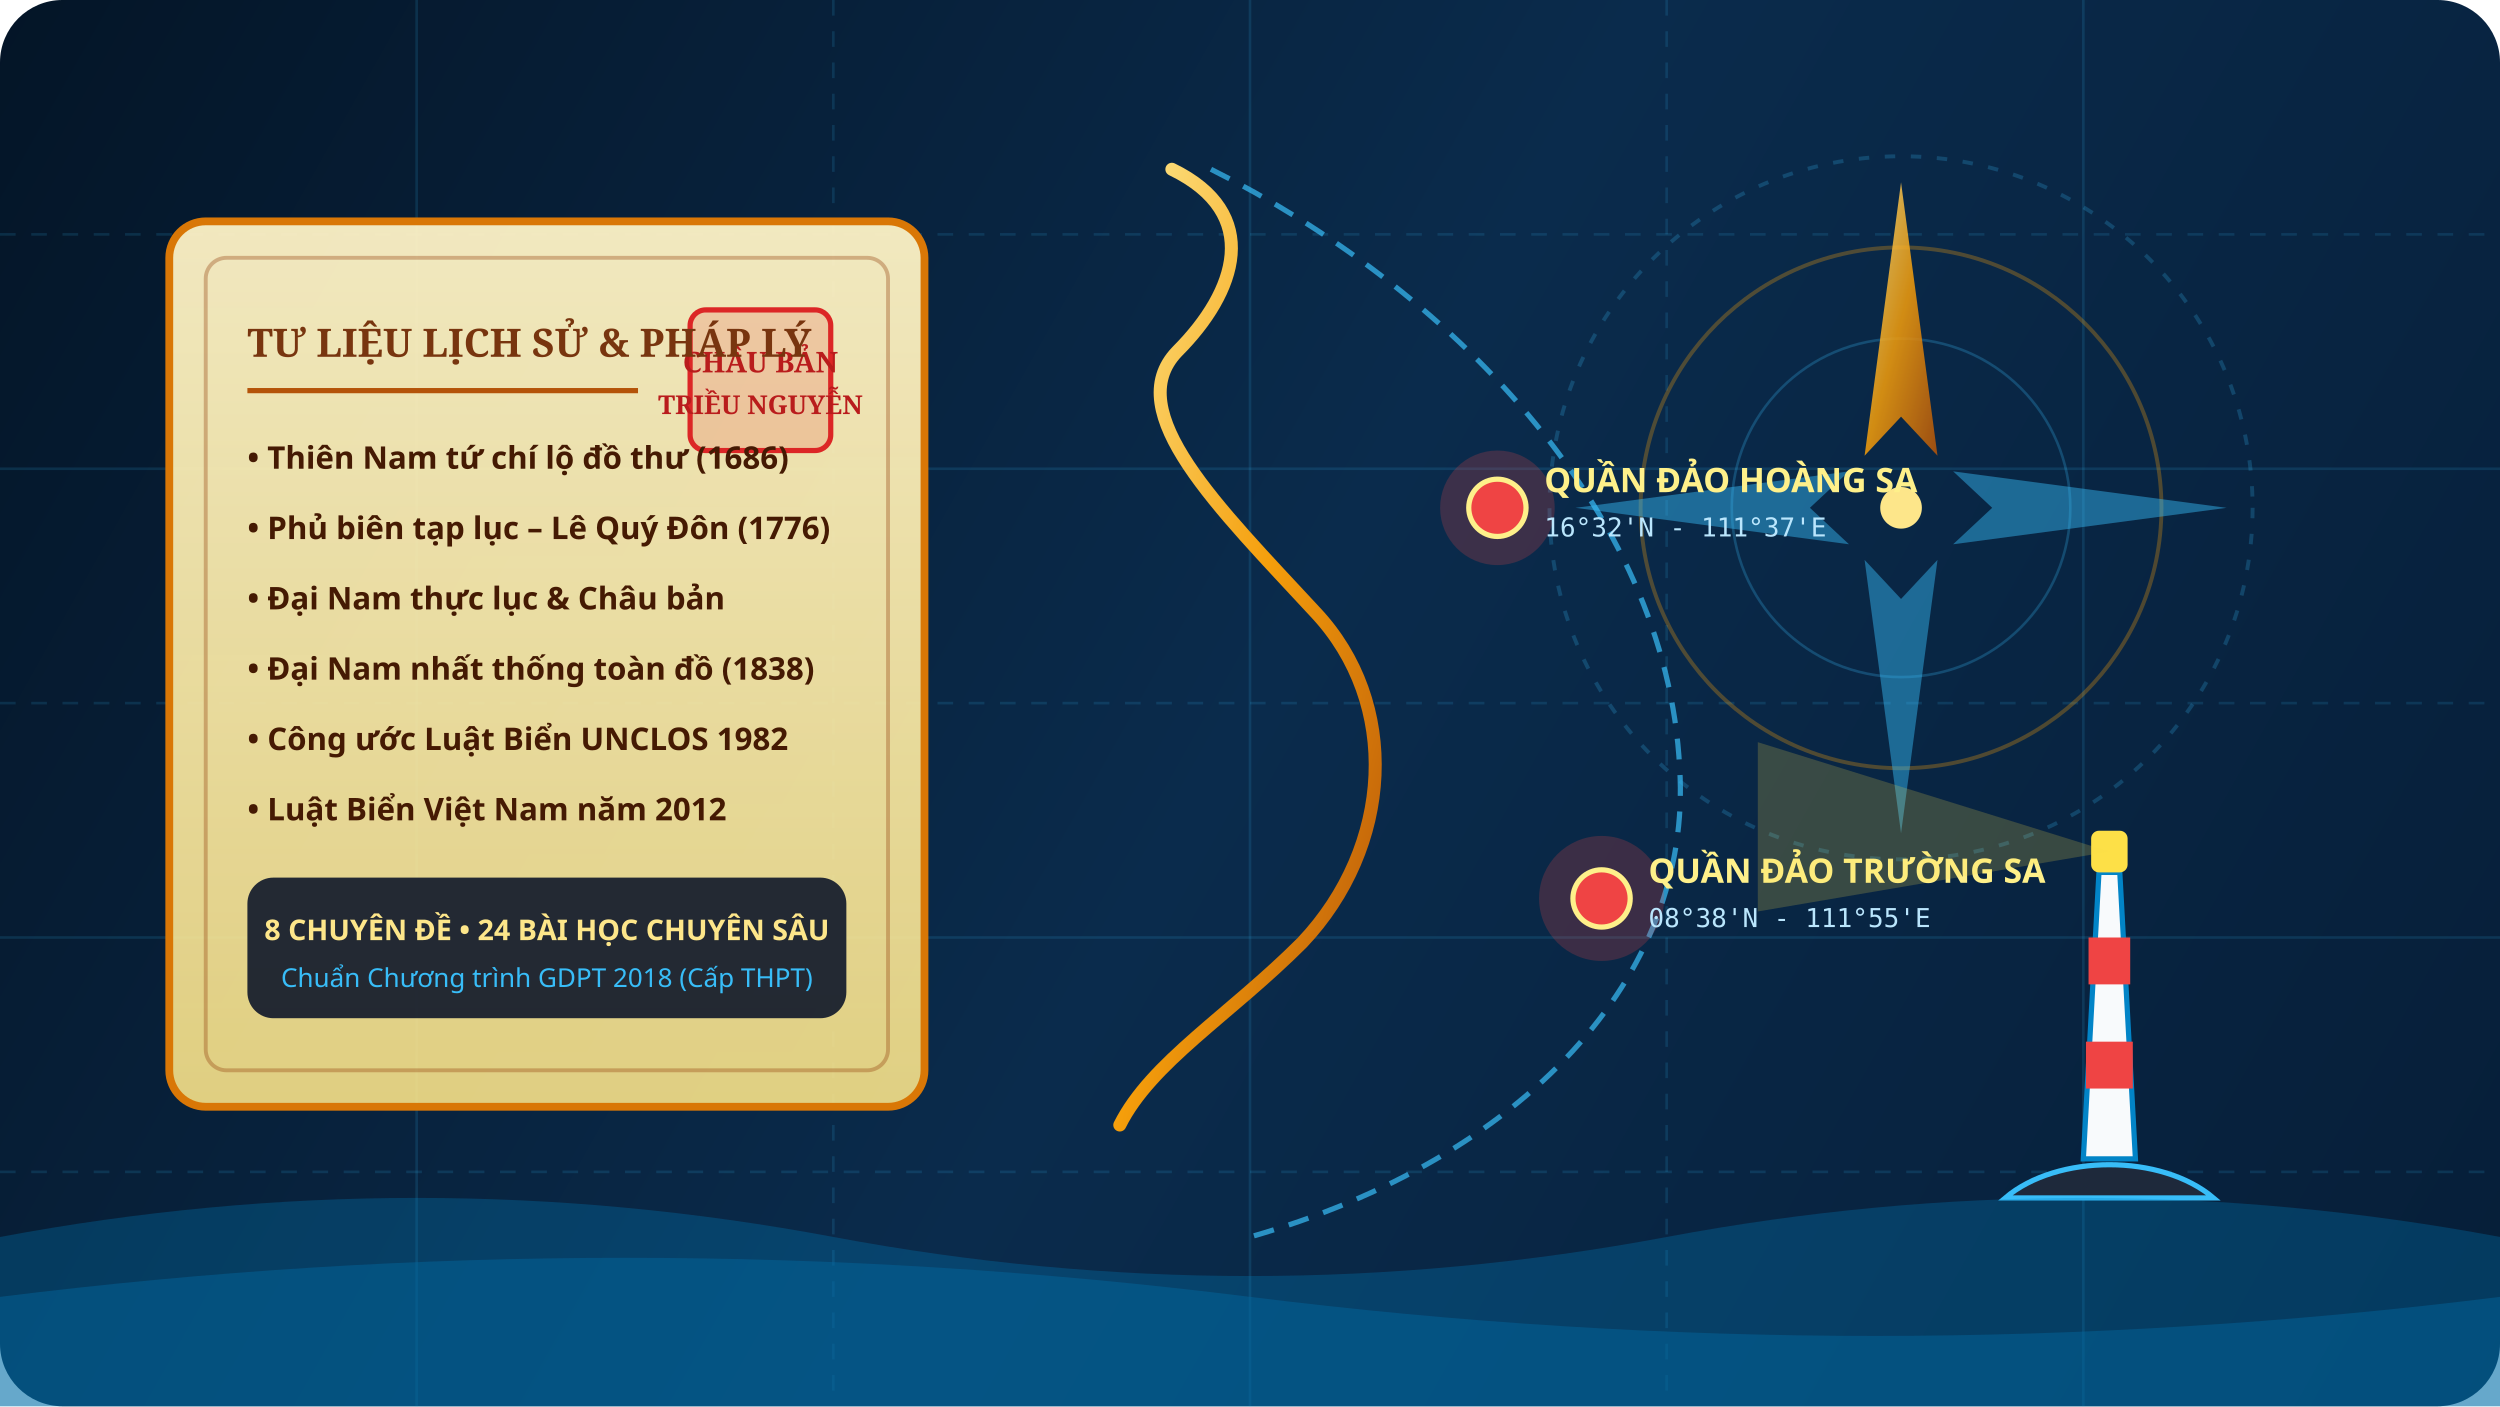
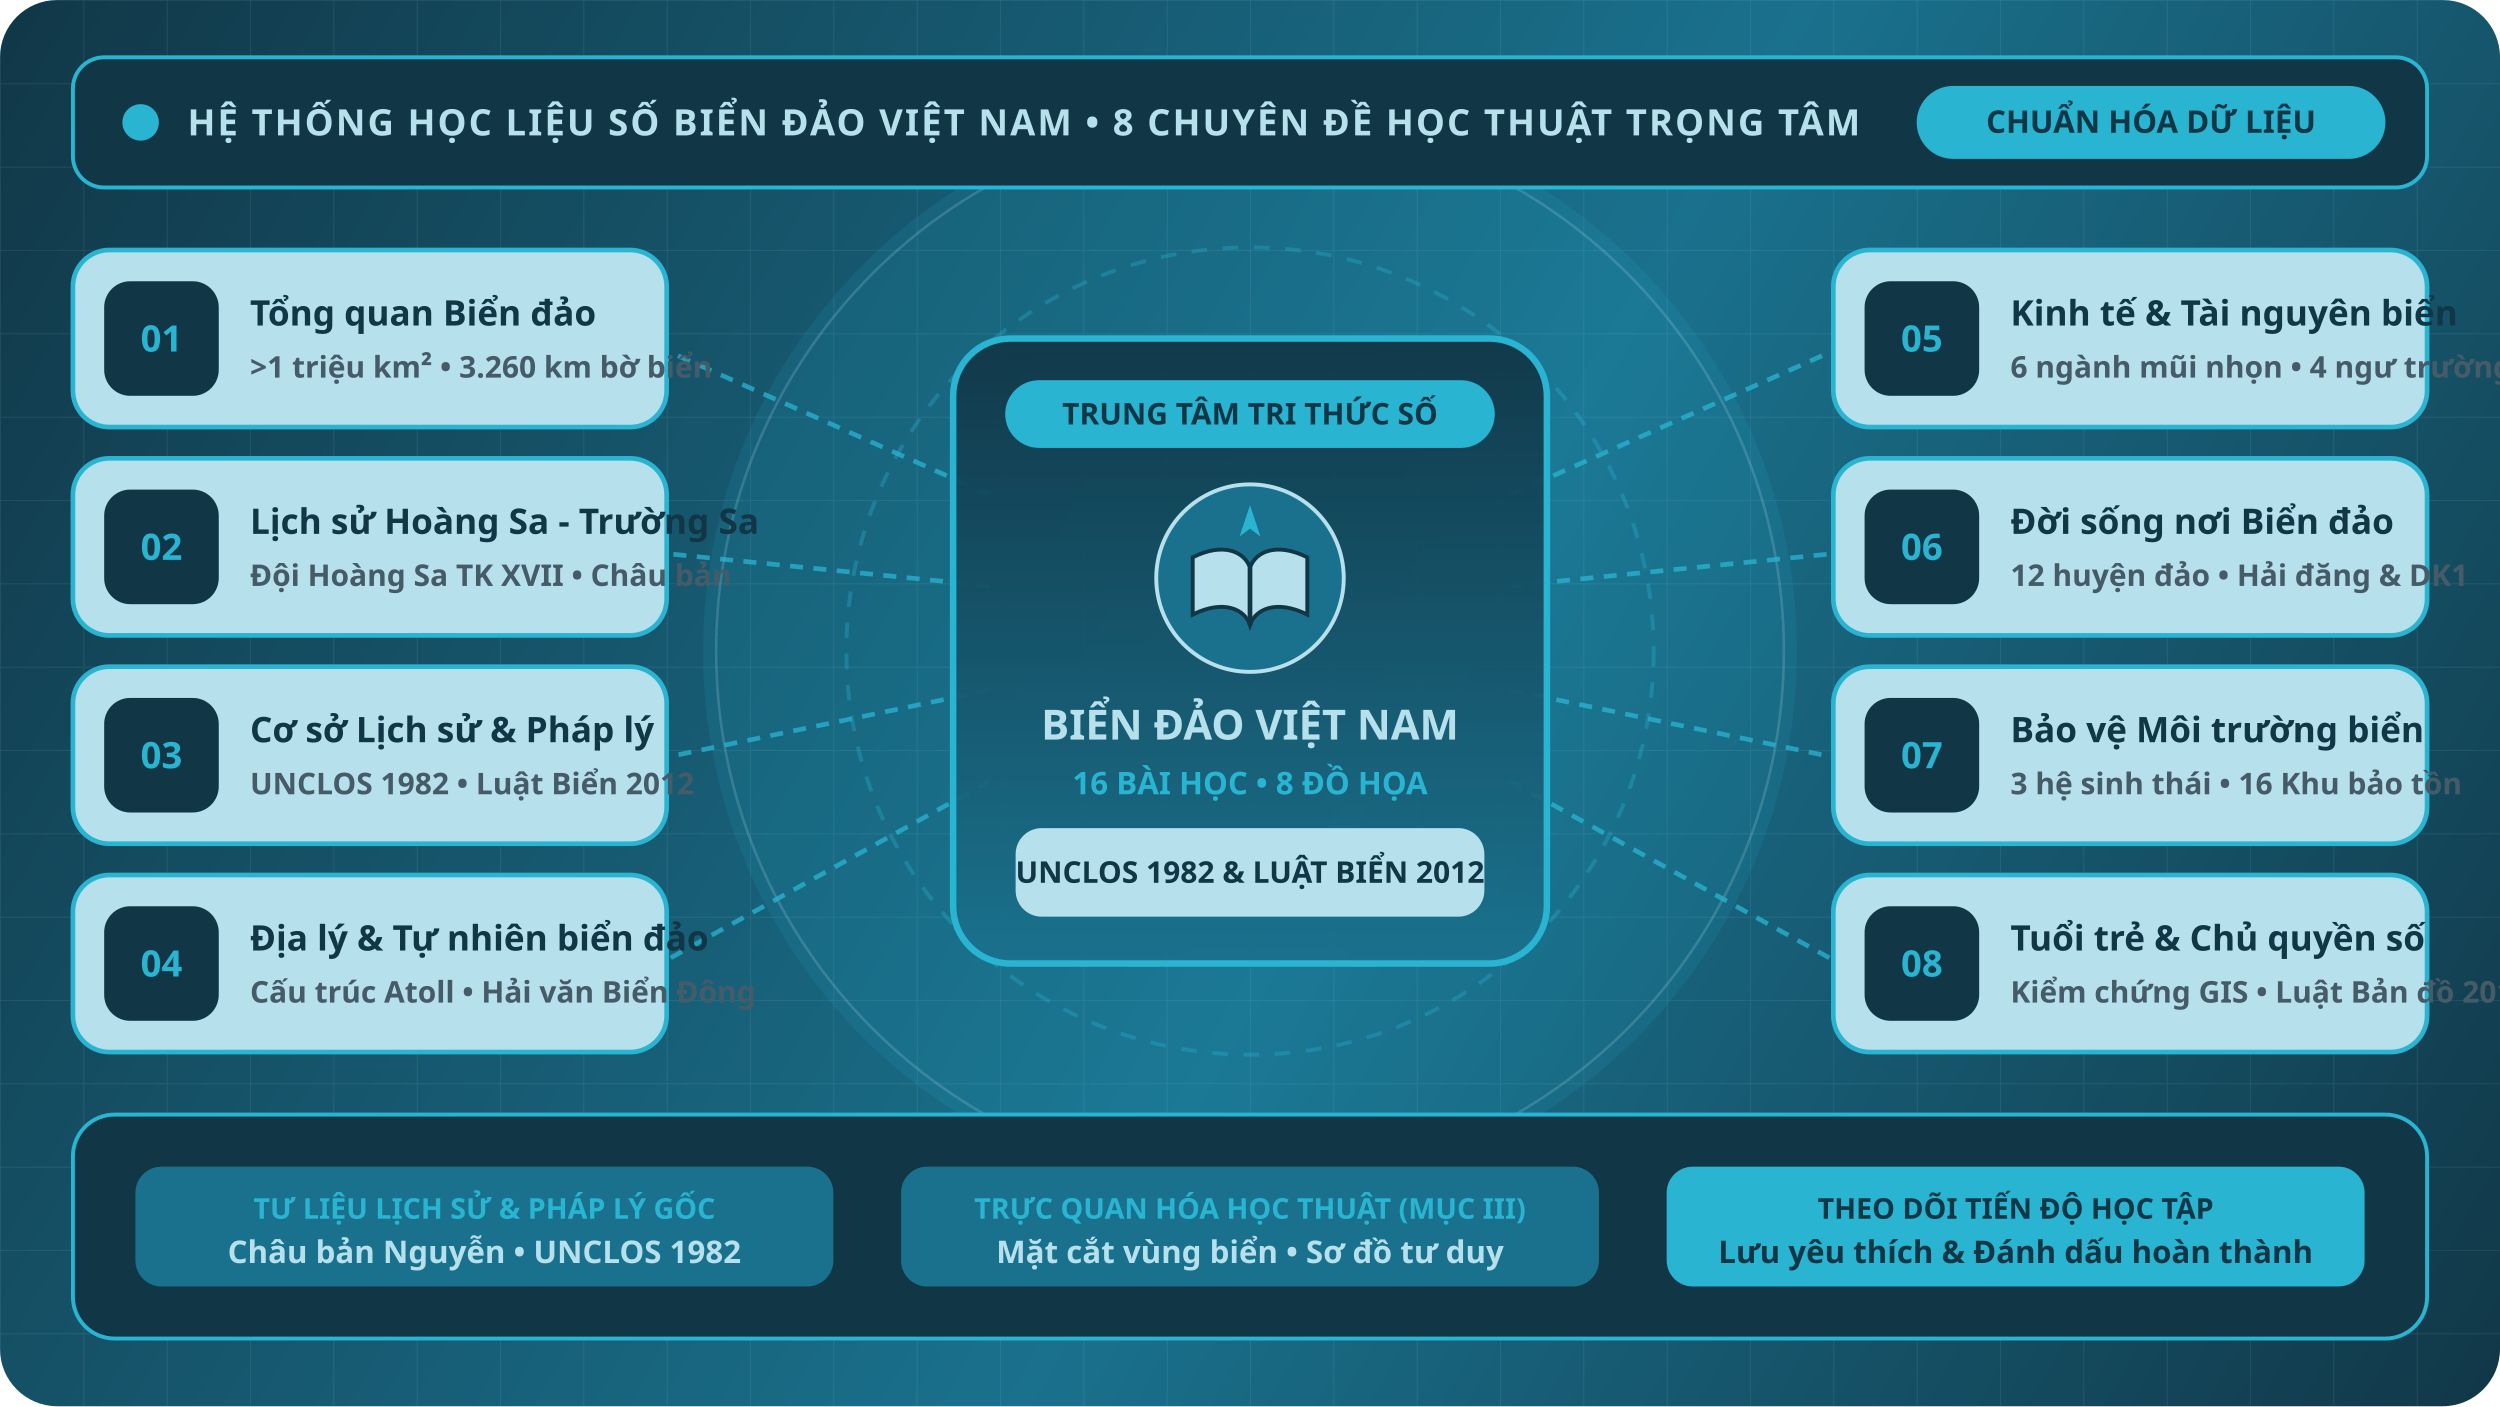
<svg xmlns="http://www.w3.org/2000/svg" viewBox="0 0 960 540" fill="none">
  <defs>
-     <linearGradient id="heroBg" x1="0" y1="0" x2="960" y2="540" gradientUnits="userSpaceOnUse">
-       <stop offset="0%" stop-color="#041527" />
-       <stop offset="50%" stop-color="#0A2B4C" />
-       <stop offset="100%" stop-color="#061E38" />
+     <linearGradient id="bgHeroLib" x1="0" y1="0" x2="960" y2="540" gradientUnits="userSpaceOnUse">
+       <stop offset="0%" stop-color="#113747" />
+       <stop offset="55%" stop-color="#1A718D" />
+       <stop offset="100%" stop-color="#113747" />
    </linearGradient>
-     <linearGradient id="goldGlow" x1="0" y1="0" x2="1" y2="1">
-       <stop offset="0%" stop-color="#FDE68A" />
-       <stop offset="50%" stop-color="#F59E0B" />
-       <stop offset="100%" stop-color="#B45309" />
+     <linearGradient id="cardDark" x1="0" y1="0" x2="0" y2="1">
+       <stop offset="0%" stop-color="#113747" stop-opacity="0.96" />
+       <stop offset="100%" stop-color="#1A718D" stop-opacity="0.92" />
    </linearGradient>
-     <linearGradient id="cyanGlow" x1="0" y1="0" x2="1" y2="1">
-       <stop offset="0%" stop-color="#67E8F9" />
-       <stop offset="100%" stop-color="#0284C7" />
-     </linearGradient>
-     <linearGradient id="parchment" x1="0" y1="0" x2="0" y2="1">
-       <stop offset="0%" stop-color="#FEF3C7" stop-opacity="0.95" />
-       <stop offset="100%" stop-color="#FDE68A" stop-opacity="0.88" />
-     </linearGradient>
+     <pattern id="techGridLib" width="32" height="32" patternUnits="userSpaceOnUse">
+       <path d="M 32 0 L 0 0 0 32" fill="none" stroke="#B6E0EB" stroke-width="0.6" stroke-opacity="0.12" />
+     </pattern>
  </defs>
-   <rect width="960" height="540" rx="24" fill="url(#heroBg)" />
-   <g stroke="#38BDF8" stroke-opacity="0.14" stroke-width="1">
-     <line x1="0" y1="90" x2="960" y2="90" stroke-dasharray="6 6" />
-     <line x1="0" y1="180" x2="960" y2="180" />
-     <line x1="0" y1="270" x2="960" y2="270" stroke-dasharray="6 6" />
-     <line x1="0" y1="360" x2="960" y2="360" />
-     <line x1="0" y1="450" x2="960" y2="450" stroke-dasharray="6 6" />
-     <line x1="160" y1="0" x2="160" y2="540" />
-     <line x1="320" y1="0" x2="320" y2="540" stroke-dasharray="6 6" />
-     <line x1="480" y1="0" x2="480" y2="540" />
-     <line x1="640" y1="0" x2="640" y2="540" stroke-dasharray="6 6" />
-     <line x1="800" y1="0" x2="800" y2="540" />
+   <rect width="960" height="540" rx="22" fill="url(#bgHeroLib)" />
+   <rect width="960" height="540" rx="22" fill="url(#techGridLib)" />
+   <circle cx="480" cy="250" r="210" fill="#29B4D1" fill-opacity="0.12" />
+   <circle cx="480" cy="250" r="155" stroke="#29B4D1" stroke-opacity="0.32" stroke-width="1.5" stroke-dasharray="6 6" />
+   <circle cx="480" cy="250" r="205" stroke="#B6E0EB" stroke-opacity="0.2" stroke-width="1" />
+   <rect x="28" y="22" width="904" height="50" rx="12" fill="#113747" stroke="#29B4D1" stroke-width="1.5" />
+   <circle cx="54" cy="47" r="7" fill="#29B4D1" />
+   <text x="72" y="52" fill="#B6E0EB" font-family="Be Vietnam Pro, sans-serif" font-size="14" font-weight="800" letter-spacing="0.8">HỆ THỐNG HỌC LIỆU SỐ BIỂN ĐẢO VIỆT NAM • 8 CHUYÊN ĐỀ HỌC THUẬT TRỌNG TÂM</text>
+   <rect x="736" y="33" width="180" height="28" rx="14" fill="#29B4D1" />
+   <text x="826" y="51" text-anchor="middle" fill="#113747" font-family="Be Vietnam Pro, sans-serif" font-size="12" font-weight="800">CHUẨN HÓA DỮ LIỆU</text>
+   <g stroke="#29B4D1" stroke-width="1.8" stroke-dasharray="5 4" opacity="0.75">
+     <line x1="380" y1="190" x2="250" y2="132" />
+     <line x1="380" y1="225" x2="250" y2="212" />
+     <line x1="380" y1="265" x2="250" y2="292" />
+     <line x1="380" y1="300" x2="250" y2="372" />
+     <line x1="580" y1="190" x2="710" y2="132" />
+     <line x1="580" y1="225" x2="710" y2="212" />
+     <line x1="580" y1="265" x2="710" y2="292" />
+     <line x1="580" y1="300" x2="710" y2="372" />
  </g>
-   <g transform="translate(730, 195)">
-     <circle r="135" stroke="#38BDF8" stroke-opacity="0.22" stroke-width="1.5" stroke-dasharray="4 6" />
-     <circle r="100" stroke="#F59E0B" stroke-opacity="0.3" stroke-width="1.5" />
-     <circle r="65" stroke="#38BDF8" stroke-opacity="0.25" stroke-width="1" />
-     <polygon points="0,-125 14,-20 0,-35 -14,-20" fill="url(#goldGlow)" opacity="0.85" />
-     <polygon points="0,125 14,20 0,35 -14,20" fill="#38BDF8" opacity="0.45" />
-     <polygon points="-125,0 -20,-14 -35,0 -20,14" fill="#38BDF8" opacity="0.45" />
-     <polygon points="125,0 20,-14 35,0 20,14" fill="#38BDF8" opacity="0.45" />
-     <circle r="8" fill="#FDE68A" />
+   <rect x="366" y="130" width="228" height="240" rx="22" fill="url(#cardDark)" stroke="#29B4D1" stroke-width="2.5" />
+   <rect x="386" y="146" width="188" height="26" rx="13" fill="#29B4D1" />
+   <text x="480" y="163" text-anchor="middle" fill="#113747" font-family="Be Vietnam Pro, sans-serif" font-size="11.5" font-weight="800">TRUNG TÂM TRI THỨC SỐ</text>
+   <g transform="translate(480, 222)">
+     <circle cx="0" cy="0" r="36" fill="#1A718D" stroke="#B6E0EB" stroke-width="1.5" />
+     <path d="M-22 -8 C-10 -14, -2 -10, 0 -4 C2 -10, 10 -14, 22 -8 L22 14 C10 8, 2 12, 0 18 C-2 12, -10 8, -22 14 Z" fill="#B6E0EB" stroke="#113747" stroke-width="1.5" />
+     <line x1="0" y1="-4" x2="0" y2="18" stroke="#113747" stroke-width="1.8" />
+     <polygon points="0,-28 4,-16 0,-19 -4,-16" fill="#29B4D1" />
  </g>
-   <path d="M450,65 C485,82 475,112 452,135 C430,158 468,195 505,235 C538,270 535,325 500,362 C472,390 442,408 430,432" stroke="url(#goldGlow)" stroke-width="5" stroke-linecap="round" fill="none" />
-   <path d="M465,65 C555,110 640,195 645,295 C650,375 585,445 480,475" stroke="#38BDF8" stroke-width="2" stroke-dasharray="8 6" fill="none" opacity="0.7" />
-   <g transform="translate(575, 195)">
-     <circle r="22" fill="#EF4444" fill-opacity="0.22" />
-     <circle r="11" fill="#EF4444" stroke="#FEF08A" stroke-width="2" />
-     <text x="18" y="-6" fill="#FEF08A" font-family="sans-serif" font-size="13" font-weight="700">QUẦN ĐẢO HOÀNG SA</text>
-     <text x="18" y="11" fill="#BAE6FD" font-family="monospace" font-size="10">16°32'N - 111°37'E</text>
+   <text x="480" y="284" text-anchor="middle" fill="#B6E0EB" font-family="Be Vietnam Pro, sans-serif" font-size="16" font-weight="800">BIỂN ĐẢO VIỆT NAM</text>
+   <text x="480" y="305" text-anchor="middle" fill="#29B4D1" font-family="Be Vietnam Pro, sans-serif" font-size="12" font-weight="700">16 BÀI HỌC • 8 ĐỒ HỌA</text>
+   <rect x="390" y="318" width="180" height="34" rx="10" fill="#B6E0EB" />
+   <text x="480" y="339" text-anchor="middle" fill="#113747" font-family="Be Vietnam Pro, sans-serif" font-size="11.5" font-weight="800">UNCLOS 1982 &amp; LUẬT BIỂN 2012</text>
+   <rect x="28" y="96" width="228" height="68" rx="14" fill="#B6E0EB" stroke="#29B4D1" stroke-width="1.8" />
+   <rect x="40" y="108" width="44" height="44" rx="10" fill="#113747" />
+   <text x="62" y="135" text-anchor="middle" fill="#29B4D1" font-family="Be Vietnam Pro, sans-serif" font-size="14" font-weight="900">01</text>
+   <text x="96" y="125" fill="#113747" font-family="Be Vietnam Pro, sans-serif" font-size="13.5" font-weight="800">Tổng quan Biển đảo</text>
+   <text x="96" y="145" fill="#455C68" font-family="Be Vietnam Pro, sans-serif" font-size="11.5" font-weight="700">&gt;1 triệu km² • 3.260 km bờ biển</text>
+   <rect x="28" y="176" width="228" height="68" rx="14" fill="#B6E0EB" stroke="#29B4D1" stroke-width="1.8" />
+   <rect x="40" y="188" width="44" height="44" rx="10" fill="#113747" />
+   <text x="62" y="215" text-anchor="middle" fill="#29B4D1" font-family="Be Vietnam Pro, sans-serif" font-size="14" font-weight="900">02</text>
+   <text x="96" y="205" fill="#113747" font-family="Be Vietnam Pro, sans-serif" font-size="13.5" font-weight="800">Lịch sử Hoàng Sa - Trường Sa</text>
+   <text x="96" y="225" fill="#455C68" font-family="Be Vietnam Pro, sans-serif" font-size="11.5" font-weight="700">Đội Hoàng Sa TK XVII • Châu bản</text>
+   <rect x="28" y="256" width="228" height="68" rx="14" fill="#B6E0EB" stroke="#29B4D1" stroke-width="1.8" />
+   <rect x="40" y="268" width="44" height="44" rx="10" fill="#113747" />
+   <text x="62" y="295" text-anchor="middle" fill="#29B4D1" font-family="Be Vietnam Pro, sans-serif" font-size="14" font-weight="900">03</text>
+   <text x="96" y="285" fill="#113747" font-family="Be Vietnam Pro, sans-serif" font-size="13.5" font-weight="800">Cơ sở Lịch sử &amp; Pháp lý</text>
+   <text x="96" y="305" fill="#455C68" font-family="Be Vietnam Pro, sans-serif" font-size="11.5" font-weight="700">UNCLOS 1982 • Luật Biển 2012</text>
+   <rect x="28" y="336" width="228" height="68" rx="14" fill="#B6E0EB" stroke="#29B4D1" stroke-width="1.8" />
+   <rect x="40" y="348" width="44" height="44" rx="10" fill="#113747" />
+   <text x="62" y="375" text-anchor="middle" fill="#29B4D1" font-family="Be Vietnam Pro, sans-serif" font-size="14" font-weight="900">04</text>
+   <text x="96" y="365" fill="#113747" font-family="Be Vietnam Pro, sans-serif" font-size="13.5" font-weight="800">Địa lý &amp; Tự nhiên biển đảo</text>
+   <text x="96" y="385" fill="#455C68" font-family="Be Vietnam Pro, sans-serif" font-size="11.5" font-weight="700">Cấu trúc Atoll • Hải văn Biển Đông</text>
+   <rect x="704" y="96" width="228" height="68" rx="14" fill="#B6E0EB" stroke="#29B4D1" stroke-width="1.8" />
+   <rect x="716" y="108" width="44" height="44" rx="10" fill="#113747" />
+   <text x="738" y="135" text-anchor="middle" fill="#29B4D1" font-family="Be Vietnam Pro, sans-serif" font-size="14" font-weight="900">05</text>
+   <text x="772" y="125" fill="#113747" font-family="Be Vietnam Pro, sans-serif" font-size="13.5" font-weight="800">Kinh tế &amp; Tài nguyên biển</text>
+   <text x="772" y="145" fill="#455C68" font-family="Be Vietnam Pro, sans-serif" font-size="11.5" font-weight="700">6 ngành mũi nhọn • 4 ngư trường</text>
+   <rect x="704" y="176" width="228" height="68" rx="14" fill="#B6E0EB" stroke="#29B4D1" stroke-width="1.8" />
+   <rect x="716" y="188" width="44" height="44" rx="10" fill="#113747" />
+   <text x="738" y="215" text-anchor="middle" fill="#29B4D1" font-family="Be Vietnam Pro, sans-serif" font-size="14" font-weight="900">06</text>
+   <text x="772" y="205" fill="#113747" font-family="Be Vietnam Pro, sans-serif" font-size="13.5" font-weight="800">Đời sống nơi Biển đảo</text>
+   <text x="772" y="225" fill="#455C68" font-family="Be Vietnam Pro, sans-serif" font-size="11.5" font-weight="700">12 huyện đảo • Hải đăng &amp; DK1</text>
+   <rect x="704" y="256" width="228" height="68" rx="14" fill="#B6E0EB" stroke="#29B4D1" stroke-width="1.8" />
+   <rect x="716" y="268" width="44" height="44" rx="10" fill="#113747" />
+   <text x="738" y="295" text-anchor="middle" fill="#29B4D1" font-family="Be Vietnam Pro, sans-serif" font-size="14" font-weight="900">07</text>
+   <text x="772" y="285" fill="#113747" font-family="Be Vietnam Pro, sans-serif" font-size="13.5" font-weight="800">Bảo vệ Môi trường biển</text>
+   <text x="772" y="305" fill="#455C68" font-family="Be Vietnam Pro, sans-serif" font-size="11.5" font-weight="700">3 hệ sinh thái • 16 Khu bảo tồn</text>
+   <rect x="704" y="336" width="228" height="68" rx="14" fill="#B6E0EB" stroke="#29B4D1" stroke-width="1.8" />
+   <rect x="716" y="348" width="44" height="44" rx="10" fill="#113747" />
+   <text x="738" y="375" text-anchor="middle" fill="#29B4D1" font-family="Be Vietnam Pro, sans-serif" font-size="14" font-weight="900">08</text>
+   <text x="772" y="365" fill="#113747" font-family="Be Vietnam Pro, sans-serif" font-size="13.5" font-weight="800">Tuổi trẻ &amp; Chủ quyền số</text>
+   <text x="772" y="385" fill="#455C68" font-family="Be Vietnam Pro, sans-serif" font-size="11.5" font-weight="700">Kiểm chứng GIS • Luật Bản đồ 2018</text>
+   <rect x="28" y="428" width="904" height="86" rx="16" fill="#113747" stroke="#29B4D1" stroke-width="1.5" />
+   <g transform="translate(52, 448)">
+     <rect x="0" y="0" width="268" height="46" rx="10" fill="#1A718D" />
+     <text x="134" y="20" text-anchor="middle" fill="#29B4D1" font-family="Be Vietnam Pro, sans-serif" font-size="11" font-weight="800">TƯ LIỆU LỊCH SỬ &amp; PHÁP LÝ GỐC</text>
+     <text x="134" y="37" text-anchor="middle" fill="#B6E0EB" font-family="Be Vietnam Pro, sans-serif" font-size="12" font-weight="700">Châu bản Nguyễn • UNCLOS 1982</text>
  </g>
-   <g transform="translate(615, 345)">
-     <circle r="24" fill="#EF4444" fill-opacity="0.22" />
-     <circle r="11" fill="#EF4444" stroke="#FEF08A" stroke-width="2" />
-     <text x="18" y="-6" fill="#FEF08A" font-family="sans-serif" font-size="13" font-weight="700">QUẦN ĐẢO TRƯỜNG SA</text>
-     <text x="18" y="11" fill="#BAE6FD" font-family="monospace" font-size="10">08°38'N - 111°55'E</text>
+   <g transform="translate(346, 448)">
+     <rect x="0" y="0" width="268" height="46" rx="10" fill="#1A718D" />
+     <text x="134" y="20" text-anchor="middle" fill="#29B4D1" font-family="Be Vietnam Pro, sans-serif" font-size="11" font-weight="800">TRỰC QUAN HÓA HỌC THUẬT (MỤC III)</text>
+     <text x="134" y="37" text-anchor="middle" fill="#B6E0EB" font-family="Be Vietnam Pro, sans-serif" font-size="12" font-weight="700">Mặt cắt vùng biển • Sơ đồ tư duy</text>
  </g>
-   <g transform="translate(65, 85)">
-     <rect x="0" y="0" width="290" height="340" rx="14" fill="url(#parchment)" stroke="#D97706" stroke-width="3" />
-     <rect x="14" y="14" width="262" height="312" rx="8" fill="none" stroke="#92400E" stroke-opacity="0.35" stroke-width="1.5" />
-     <rect x="200" y="34" width="54" height="54" rx="6" fill="#DC2626" fill-opacity="0.16" stroke="#DC2626" stroke-width="2" />
-     <text x="227" y="58" text-anchor="middle" fill="#B91C1C" font-family="serif" font-size="11" font-weight="700">CHÂU BẢN</text>
-     <text x="227" y="74" text-anchor="middle" fill="#B91C1C" font-family="serif" font-size="10" font-weight="700">TRIỀU NGUYỄN</text>
-     <text x="30" y="52" fill="#78350F" font-family="serif" font-size="15" font-weight="700">TƯ LIỆU LỊCH SỬ &amp; PHÁP LÝ</text>
-     <line x1="30" y1="65" x2="180" y2="65" stroke="#B45309" stroke-width="2" />
-     <text x="30" y="95" fill="#451A03" font-family="sans-serif" font-size="12" font-weight="600">• Thiên Nam tứ chí lộ đồ thư (1686)</text>
-     <text x="30" y="122" fill="#451A03" font-family="sans-serif" font-size="12" font-weight="600">• Phủ biên tạp lục – Lê Quý Đôn (1776)</text>
-     <text x="30" y="149" fill="#451A03" font-family="sans-serif" font-size="12" font-weight="600">• Đại Nam thực lục &amp; Châu bản</text>
-     <text x="30" y="176" fill="#451A03" font-family="sans-serif" font-size="12" font-weight="600">• Đại Nam nhất thống toàn đồ (1838)</text>
-     <text x="30" y="203" fill="#451A03" font-family="sans-serif" font-size="12" font-weight="600">• Công ước Luật Biển UNCLOS 1982</text>
-     <text x="30" y="230" fill="#451A03" font-family="sans-serif" font-size="12" font-weight="600">• Luật Biển Việt Nam năm 2012</text>
-     <g transform="translate(30, 252)">
-       <rect width="230" height="54" rx="10" fill="#0F172A" fill-opacity="0.9" />
-       <text x="115" y="24" text-anchor="middle" fill="#FDE68A" font-family="sans-serif" font-size="11" font-weight="700">8 CHUYÊN ĐỀ • 24 BÀI HỌC CHUYÊN SÂU</text>
-       <text x="115" y="42" text-anchor="middle" fill="#38BDF8" font-family="sans-serif" font-size="10">Chuẩn Chương trình GDPT 2018 (Cấp THPT)</text>
-     </g>
+   <g transform="translate(640, 448)">
+     <rect x="0" y="0" width="268" height="46" rx="10" fill="#29B4D1" />
+     <text x="134" y="20" text-anchor="middle" fill="#113747" font-family="Be Vietnam Pro, sans-serif" font-size="11" font-weight="800">THEO DÕI TIẾN ĐỘ HỌC TẬP</text>
+     <text x="134" y="37" text-anchor="middle" fill="#113747" font-family="Be Vietnam Pro, sans-serif" font-size="12" font-weight="800">Lưu yêu thích &amp; Đánh dấu hoàn thành</text>
  </g>
-   <g transform="translate(765, 295)">
-     <polygon points="35,150 55,150 49,40 41,40" fill="#F8FAFC" stroke="#0284C7" stroke-width="2" />
-     <rect x="37" y="65" width="16" height="18" fill="#EF4444" />
-     <rect x="36" y="105" width="18" height="18" fill="#EF4444" />
-     <rect x="38" y="24" width="14" height="16" rx="3" fill="#FDE047" />
-     <polygon points="45,32 -90,-10 -90,55" fill="#FDE047" fill-opacity="0.2" />
-     <path d="M5,165 C25,148 65,148 85,165 Z" fill="#1E293B" stroke="#38BDF8" stroke-width="2" />
-   </g>
-   <path d="M0,475 Q160,445 320,475 T640,475 T960,475 L960,540 L0,540 Z" fill="#0284C7" fill-opacity="0.28" />
-   <path d="M0,498 Q240,468 480,498 T960,498 L960,540 L0,540 Z" fill="#0369A1" fill-opacity="0.45" />
</svg>
